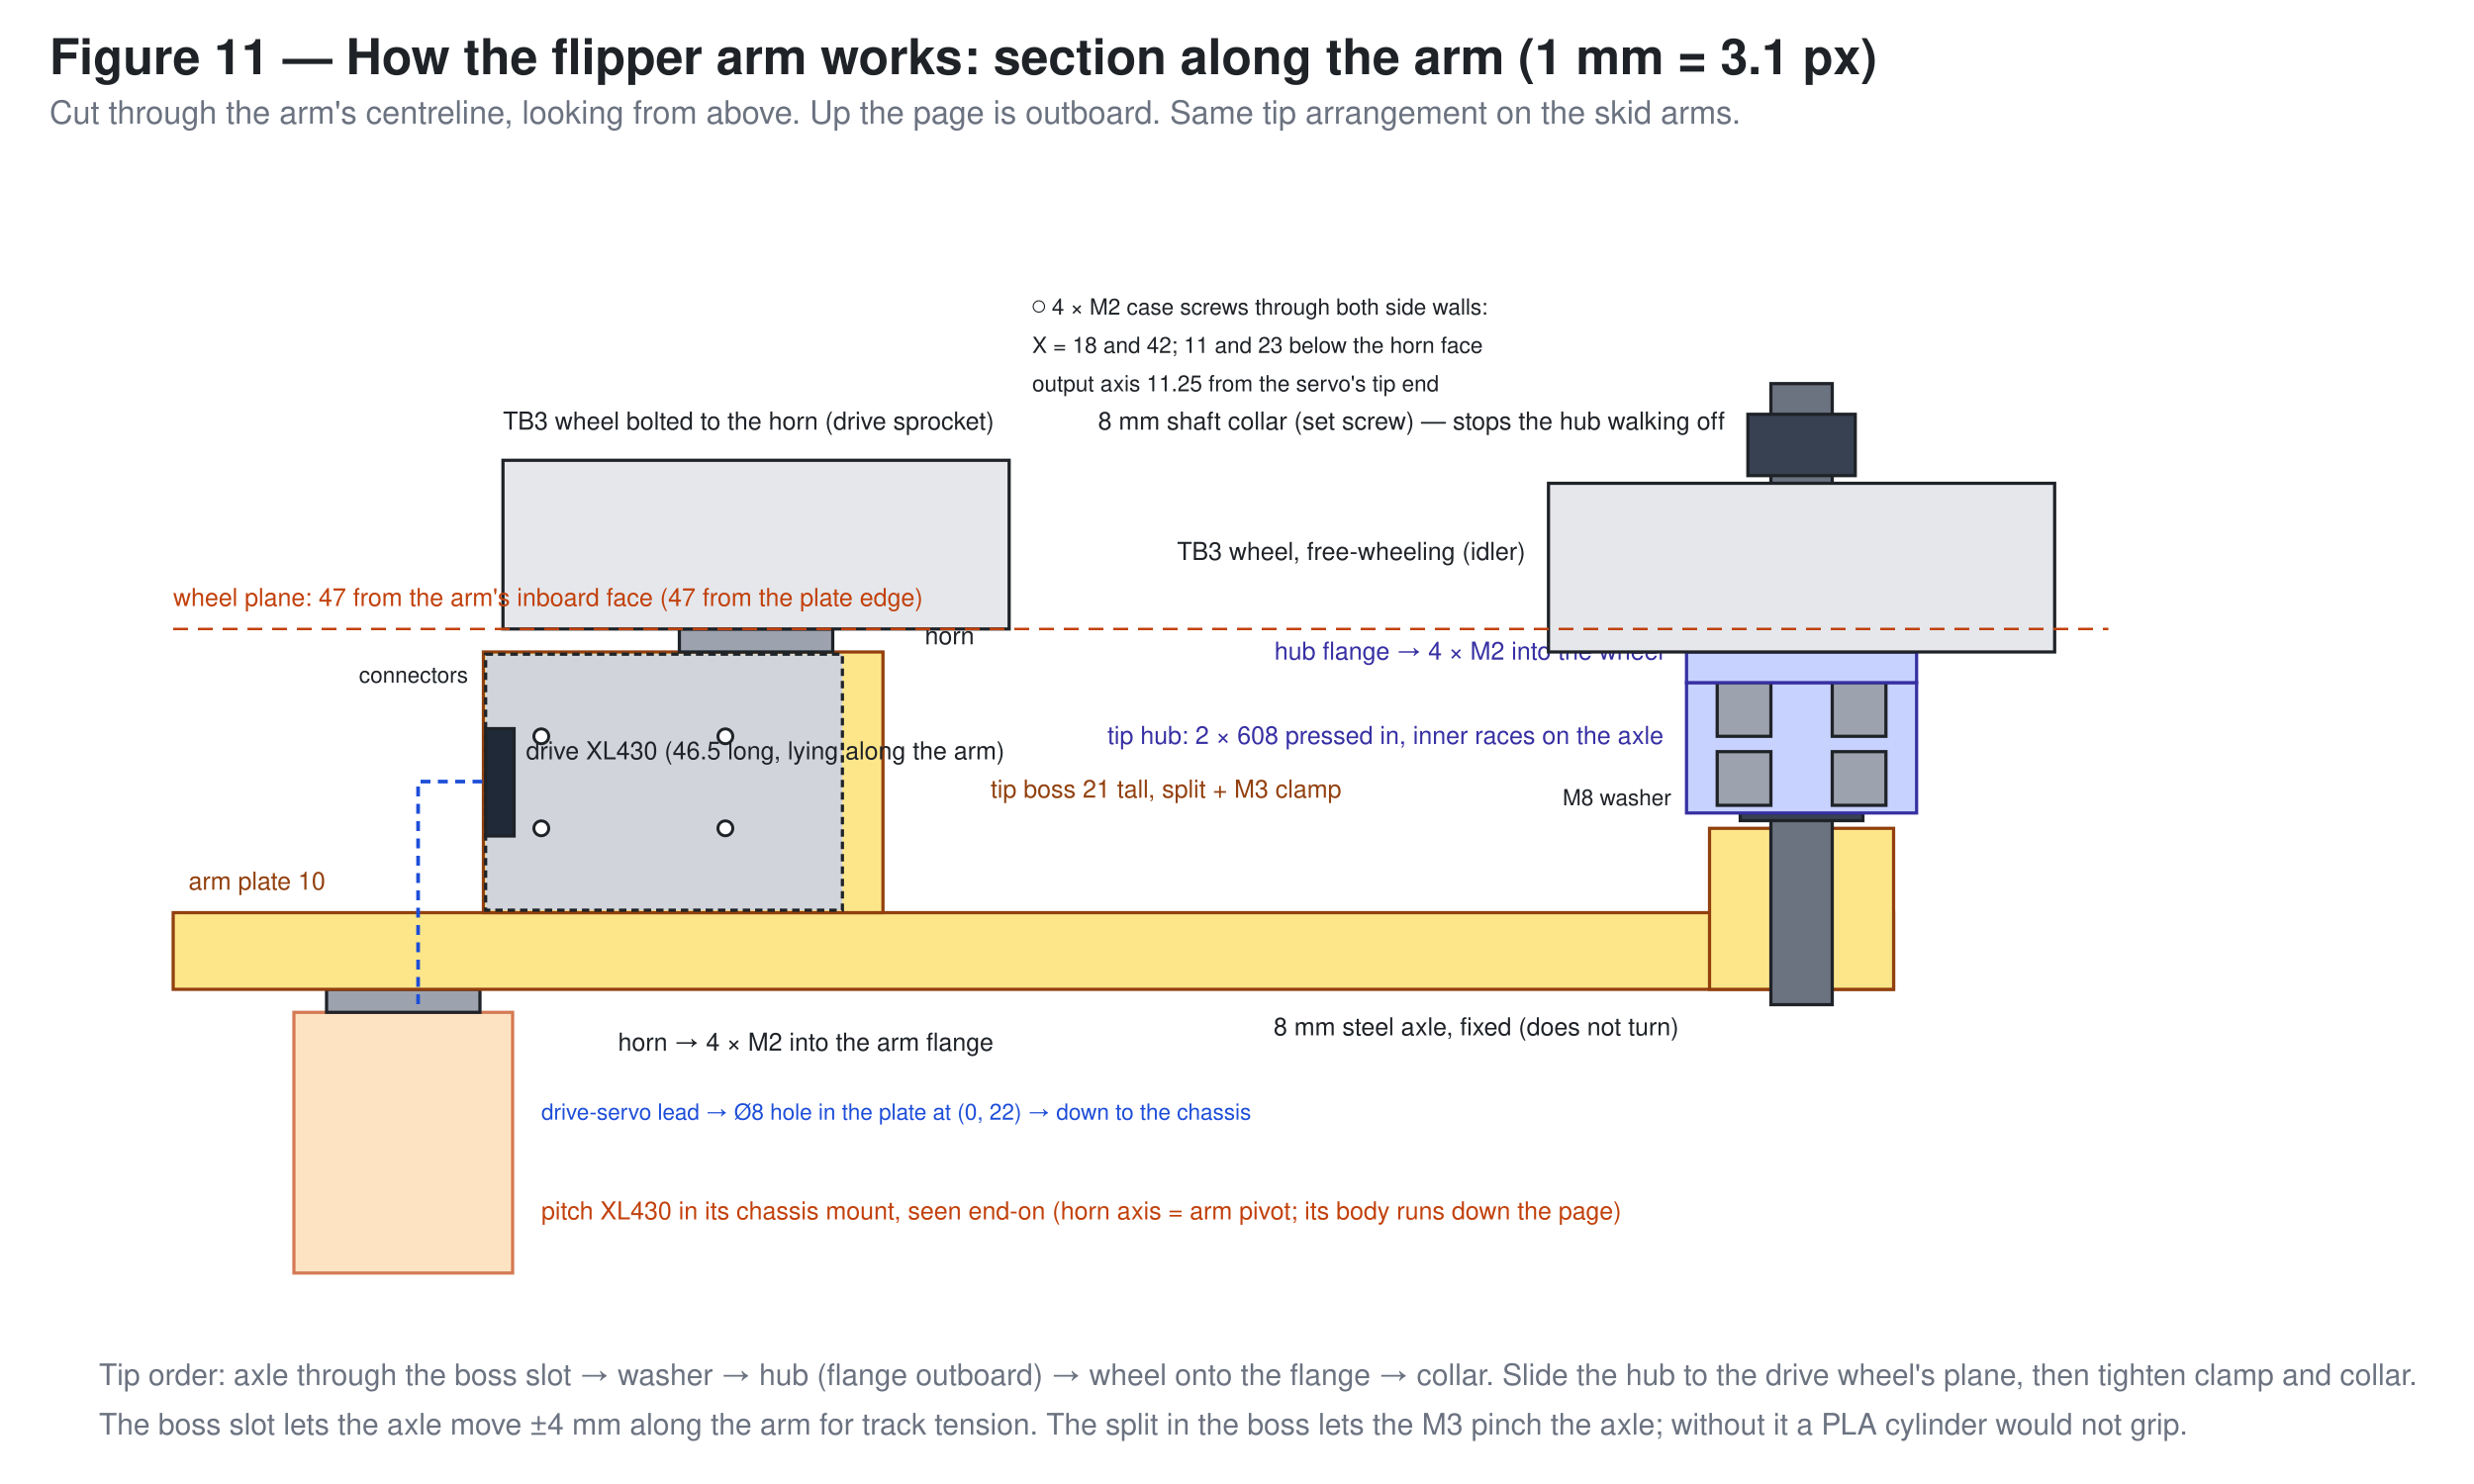
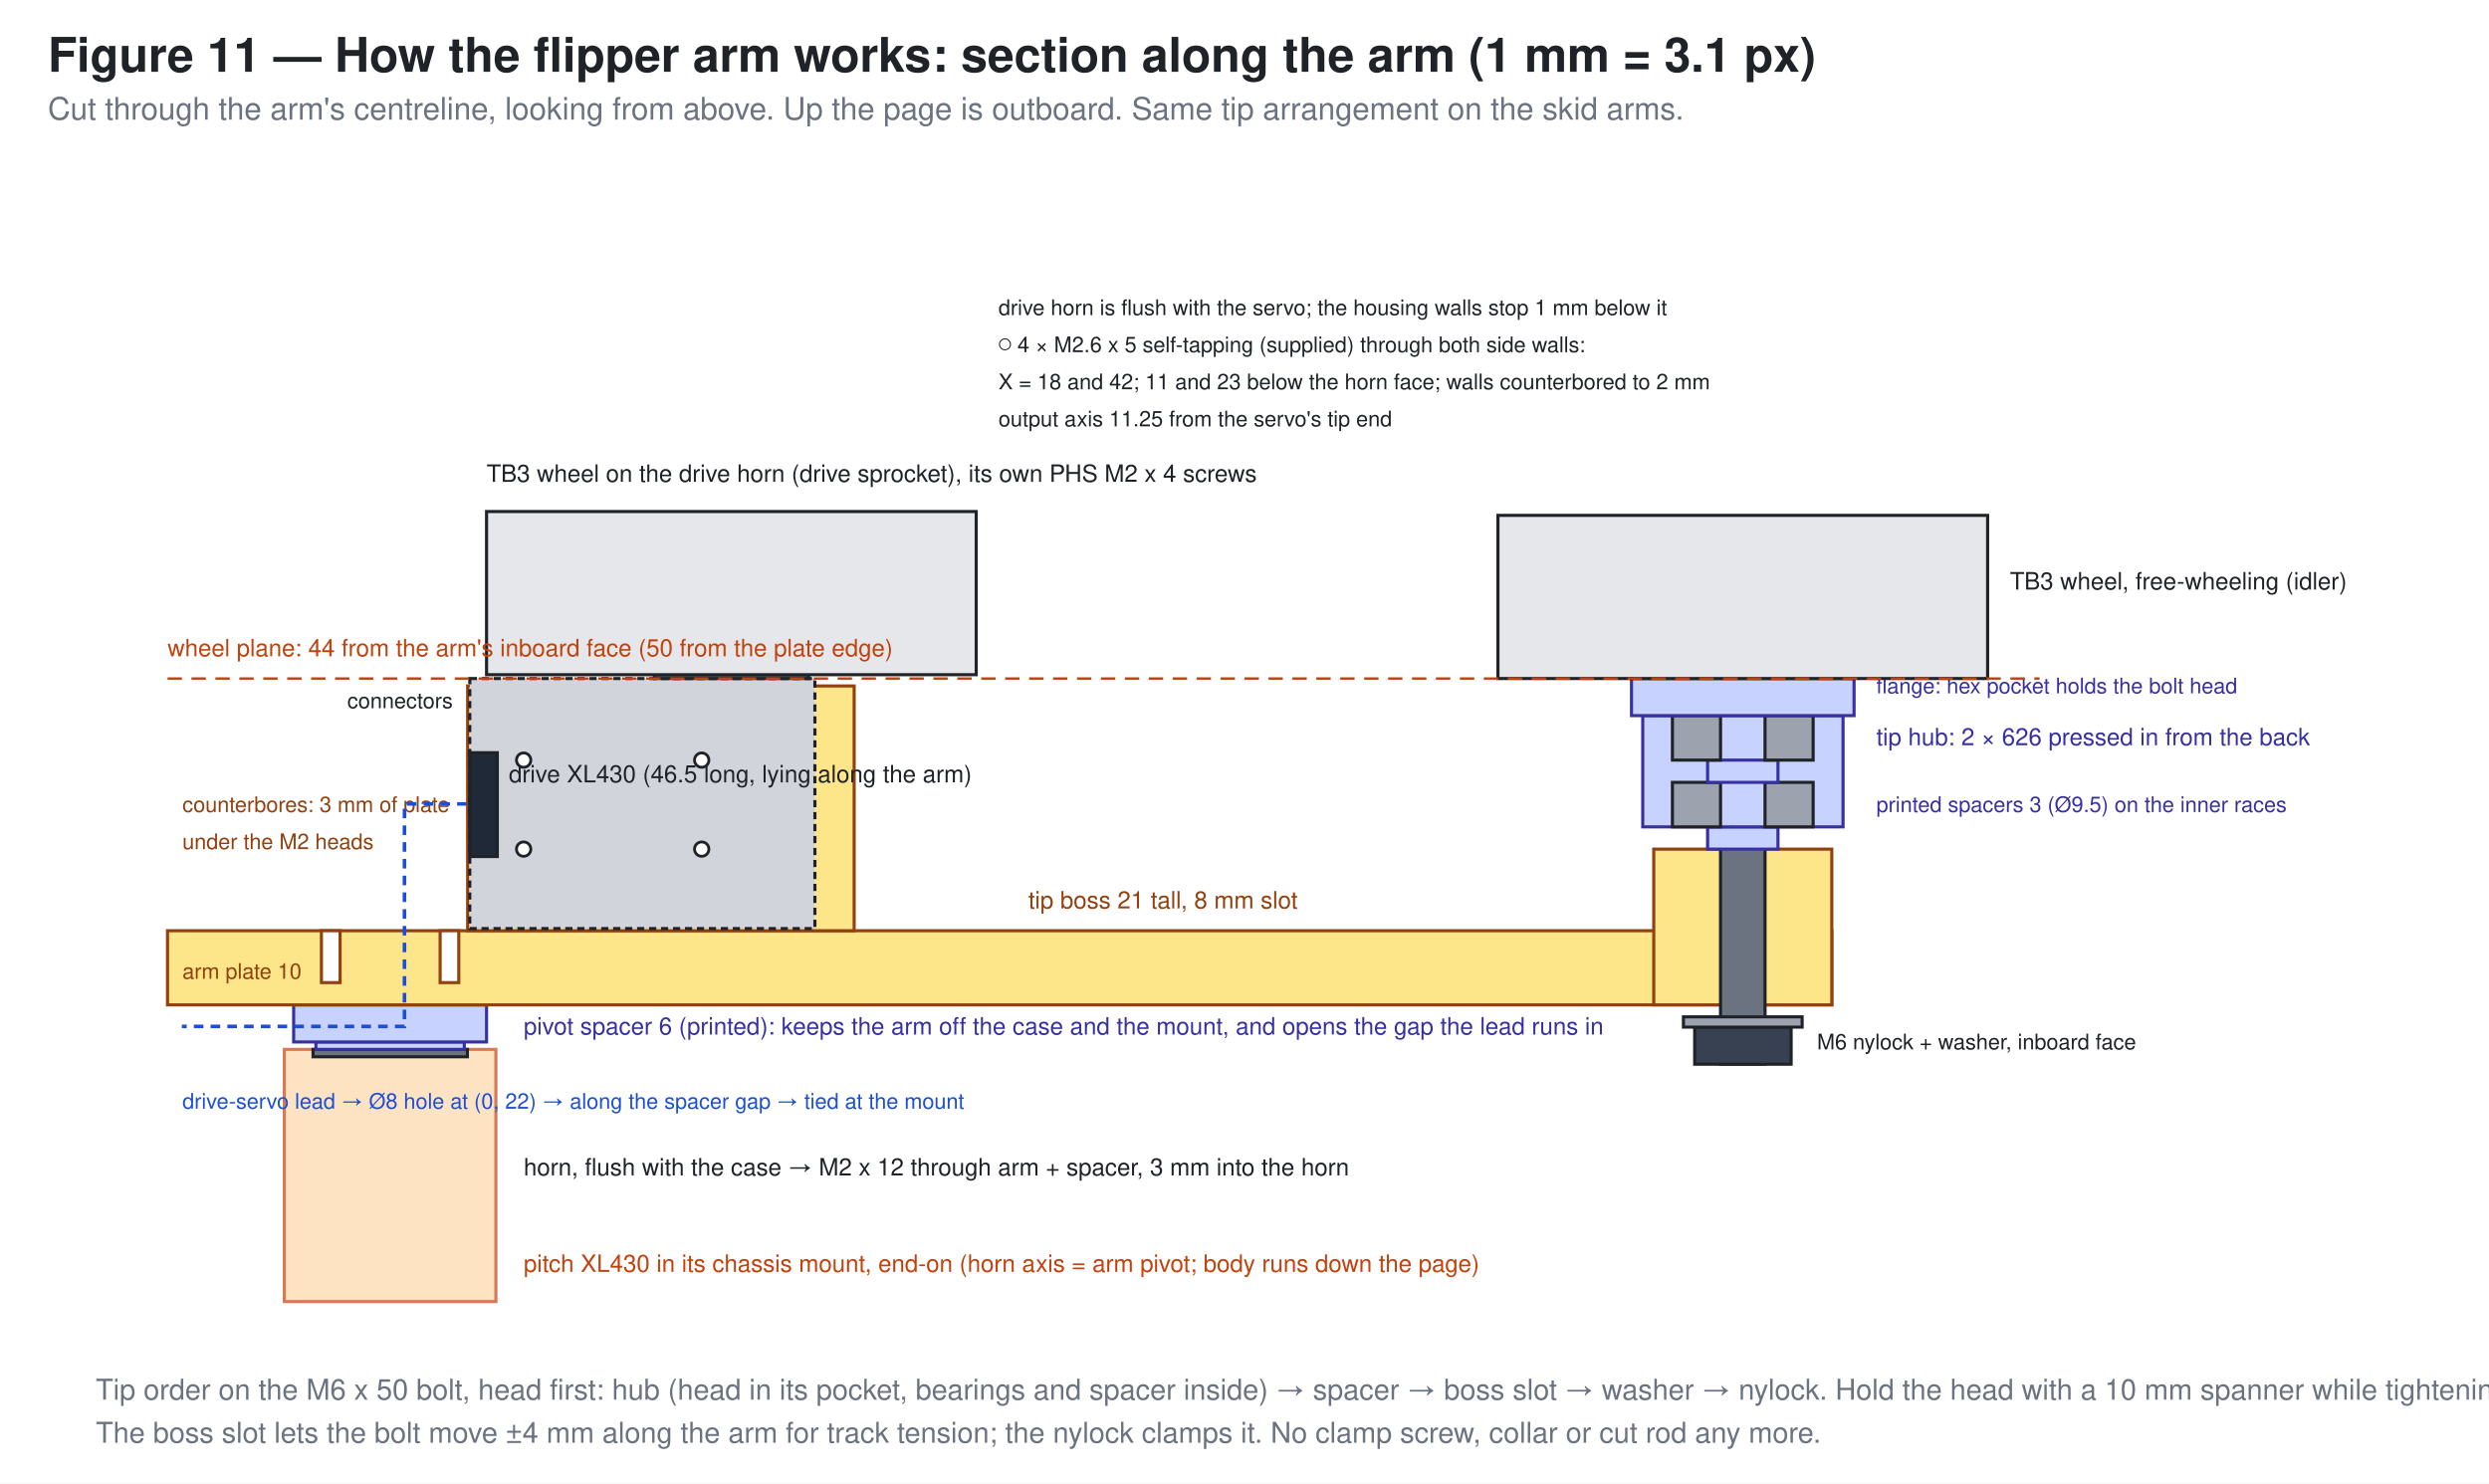
- <svg xmlns="http://www.w3.org/2000/svg" viewBox="0 0 1000 600" width="1000" height="600">
+ <svg xmlns="http://www.w3.org/2000/svg" viewBox="0 0 1040 620" width="1040" height="620">
  <rect width="100%" height="100%" fill="white" />
  <text x="20" y="30" font-family="Helvetica, Arial, sans-serif" font-size="20" font-weight="bold" fill="#1f2328">Figure 11 — How the flipper arm works: section along the arm (1 mm = 3.1 px)</text>
  <text x="20" y="50" font-family="Helvetica, Arial, sans-serif" font-size="13" fill="#6b7280">Cut through the arm's centreline, looking from above. Up the page is outboard. Same tip arrangement on the skid arms.</text>
-   <rect x="118.8" y="409.3" width="88.4" height="105.4" fill="#fed7aa" stroke="#c2410c" stroke-width="1.3" opacity="0.7" />
-   <text x="218.8" y="493.0" font-family="Helvetica, Arial, sans-serif" font-size="10" fill="#c2410c" text-anchor="start" font-weight="normal">pitch XL430 in its chassis mount, seen end-on (horn axis = arm pivot; its body runs down the page)</text>
-   <rect x="132.0" y="400.0" width="62.0" height="9.3" fill="#9ca3af" stroke="#1f2328" stroke-width="1.3" opacity="1" />
-   <text x="249.8" y="424.8" font-family="Helvetica, Arial, sans-serif" font-size="10" fill="#1f2328" text-anchor="start" font-weight="normal">horn → 4 × M2 into the arm flange</text>
-   <rect x="70.0" y="369.0" width="695.4" height="31.0" fill="#fde68a" stroke="#92400e" stroke-width="1.3" opacity="1" />
-   <rect x="195.4" y="263.6" width="161.5" height="105.4" fill="#fde68a" stroke="#92400e" stroke-width="1.3" opacity="1" />
-   <text x="76.2" y="359.7" font-family="Helvetica, Arial, sans-serif" font-size="10" fill="#92400e" text-anchor="start" font-weight="normal">arm plate 10</text>
-   <rect x="196.3" y="264.5" width="144.2" height="103.5" fill="#d1d5db" stroke="#1f2328" stroke-width="1.3" stroke-dasharray="3 2" opacity="1" />
-   <text x="212.6" y="307.0" font-family="Helvetica, Arial, sans-serif" font-size="10" fill="#1f2328" text-anchor="start" font-weight="normal">drive XL430 (46.5 long, lying along the arm)</text>
-   <rect x="196.3" y="294.6" width="11.5" height="43.4" fill="#1f2937" stroke="#1f2328" stroke-width="1.3" opacity="1" />
-   <text x="189.2" y="276.0" font-family="Helvetica, Arial, sans-serif" font-size="9" fill="#1f2328" text-anchor="end" font-weight="normal">connectors</text>
-   <path d="M 195 316 L 169 316 L 169 406" fill="none" stroke="#1d4ed8" stroke-width="1.5" stroke-dasharray="4 3" />
-   <text x="218.8" y="452.7" font-family="Helvetica, Arial, sans-serif" font-size="9" fill="#1d4ed8" text-anchor="start" font-weight="normal">drive-servo lead → Ø8 hole in the plate at (0, 22) → down to the chassis</text>
-   <rect x="274.6" y="254.3" width="62.0" height="9.3" fill="#9ca3af" stroke="#1f2328" stroke-width="1.3" opacity="1" />
-   <text x="373.8" y="260.5" font-family="Helvetica, Arial, sans-serif" font-size="10" fill="#1f2328" text-anchor="start" font-weight="normal">horn</text>
-   <rect x="203.3" y="186.1" width="204.6" height="68.2" fill="#e5e7eb" stroke="#1f2328" stroke-width="1.3" opacity="1" />
-   <text x="203.3" y="173.7" font-family="Helvetica, Arial, sans-serif" font-size="10" fill="#1f2328" text-anchor="start" font-weight="normal">TB3 wheel bolted to the horn (drive sprocket)</text>
-   <rect x="691.0" y="334.9" width="74.4" height="65.1" fill="#fde68a" stroke="#92400e" stroke-width="1.3" opacity="1" />
-   <text x="542.2" y="322.5" font-family="Helvetica, Arial, sans-serif" font-size="10" fill="#92400e" text-anchor="end" font-weight="normal">tip boss 21 tall, split + M3 clamp</text>
-   <rect x="715.8" y="155.1" width="24.8" height="251.1" fill="#6b7280" stroke="#1f2328" stroke-width="1.3" opacity="1" />
-   <text x="678.6" y="418.6" font-family="Helvetica, Arial, sans-serif" font-size="10" fill="#1f2328" text-anchor="end" font-weight="normal">8 mm steel axle, fixed (does not turn)</text>
-   <rect x="703.4" y="328.7" width="49.6" height="3.1" fill="#374151" stroke="#1f2328" stroke-width="1.3" opacity="1" />
-   <text x="675.5" y="325.6" font-family="Helvetica, Arial, sans-serif" font-size="9" fill="#1f2328" text-anchor="end" font-weight="normal">M8 washer</text>
-   <rect x="681.7" y="276.0" width="93.0" height="52.7" fill="#c7d2fe" stroke="#3730a3" stroke-width="1.3" opacity="1" />
-   <rect x="694.1" y="303.9" width="21.7" height="21.7" fill="#9ca3af" stroke="#1f2328" stroke-width="1.3" opacity="1" />
-   <rect x="740.6" y="303.9" width="21.7" height="21.7" fill="#9ca3af" stroke="#1f2328" stroke-width="1.3" opacity="1" />
-   <rect x="694.1" y="276.0" width="21.7" height="21.7" fill="#9ca3af" stroke="#1f2328" stroke-width="1.3" opacity="1" />
-   <rect x="740.6" y="276.0" width="21.7" height="21.7" fill="#9ca3af" stroke="#1f2328" stroke-width="1.3" opacity="1" />
-   <rect x="681.7" y="263.6" width="93.0" height="12.4" fill="#c7d2fe" stroke="#3730a3" stroke-width="1.3" opacity="1" />
-   <text x="672.4" y="300.8" font-family="Helvetica, Arial, sans-serif" font-size="10" fill="#3730a3" text-anchor="end" font-weight="normal">tip hub: 2 × 608 pressed in, inner races on the axle</text>
-   <text x="672.4" y="266.7" font-family="Helvetica, Arial, sans-serif" font-size="10" fill="#3730a3" text-anchor="end" font-weight="normal">hub flange → 4 × M2 into the wheel</text>
-   <rect x="625.9" y="195.4" width="204.6" height="68.2" fill="#e5e7eb" stroke="#1f2328" stroke-width="1.3" opacity="1" />
-   <text x="616.6" y="226.4" font-family="Helvetica, Arial, sans-serif" font-size="10" fill="#1f2328" text-anchor="end" font-weight="normal">TB3 wheel, free-wheeling (idler)</text>
-   <rect x="706.5" y="167.5" width="43.4" height="24.8" fill="#374151" stroke="#1f2328" stroke-width="1.3" opacity="1" />
-   <text x="697.2" y="173.7" font-family="Helvetica, Arial, sans-serif" font-size="10" fill="#1f2328" text-anchor="end" font-weight="normal">8 mm shaft collar (set screw) — stops the hub walking off</text>
-   <circle cx="293.2" cy="334.9" r="3" fill="white" stroke="#1f2328" stroke-width="1.2" />
-   <circle cx="293.2" cy="297.7" r="3" fill="white" stroke="#1f2328" stroke-width="1.2" />
-   <circle cx="218.8" cy="334.9" r="3" fill="white" stroke="#1f2328" stroke-width="1.2" />
-   <circle cx="218.8" cy="297.7" r="3" fill="white" stroke="#1f2328" stroke-width="1.2" />
-   <text x="417.2" y="127.2" font-family="Helvetica, Arial, sans-serif" font-size="9" fill="#1f2328" text-anchor="start" font-weight="normal">○ 4 × M2 case screws through both side walls:</text>
-   <text x="417.2" y="142.7" font-family="Helvetica, Arial, sans-serif" font-size="9" fill="#1f2328" text-anchor="start" font-weight="normal">X = 18 and 42; 11 and 23 below the horn face</text>
-   <text x="417.2" y="158.2" font-family="Helvetica, Arial, sans-serif" font-size="9" fill="#1f2328" text-anchor="start" font-weight="normal">output axis 11.25 from the servo's tip end</text>
-   <line x1="70.0" y1="254.3" x2="852.215" y2="254.3" stroke="#c2410c" stroke-width="1" stroke-dasharray="6 4" />
-   <text x="70.0" y="245.0" font-family="Helvetica, Arial, sans-serif" font-size="10" fill="#c2410c" text-anchor="start" font-weight="normal">wheel plane: 47 from the arm's inboard face (47 from the plate edge)</text>
-   <text x="40" y="560" font-family="Helvetica, Arial, sans-serif" font-size="12" fill="#6b7280">Tip order: axle through the boss slot → washer → hub (flange outboard) → wheel onto the flange → collar. Slide the hub to the drive wheel's plane, then tighten clamp and collar.</text>
-   <text x="40" y="580" font-family="Helvetica, Arial, sans-serif" font-size="12" fill="#6b7280">The boss slot lets the axle move ±4 mm along the arm for track tension. The split in the boss lets the M3 pinch the axle; without it a PLA cylinder would not grip.</text>
+   <rect x="118.8" y="438.6" width="88.4" height="105.4" fill="#fed7aa" stroke="#c2410c" stroke-width="1.3" opacity="0.7" />
+   <text x="218.8" y="531.6" font-family="Helvetica, Arial, sans-serif" font-size="10" fill="#c2410c" text-anchor="start" font-weight="normal">pitch XL430 in its chassis mount, end-on (horn axis = arm pivot; body runs down the page)</text>
+   <rect x="130.8" y="438.6" width="64.5" height="3.1" fill="#6b7280" stroke="#1f2328" stroke-width="1.3" opacity="1" />
+   <text x="218.8" y="491.3" font-family="Helvetica, Arial, sans-serif" font-size="10" fill="#1f2328" text-anchor="start" font-weight="normal">horn, flush with the case → M2 x 12 through arm + spacer, 3 mm into the horn</text>
+   <rect x="132.0" y="435.5" width="62.0" height="3.1" fill="#c7d2fe" stroke="#3730a3" stroke-width="1.3" opacity="1" />
+   <rect x="122.7" y="420.0" width="80.6" height="15.5" fill="#c7d2fe" stroke="#3730a3" stroke-width="1.3" opacity="1" />
+   <text x="218.8" y="432.4" font-family="Helvetica, Arial, sans-serif" font-size="10" fill="#3730a3" text-anchor="start" font-weight="normal">pivot spacer 6 (printed): keeps the arm off the case and the mount, and opens the gap the lead runs in</text>
+   <rect x="70.0" y="389.0" width="695.4" height="31.0" fill="#fde68a" stroke="#92400e" stroke-width="1.3" opacity="1" />
+   <rect x="195.4" y="286.7" width="161.5" height="102.3" fill="#fde68a" stroke="#92400e" stroke-width="1.3" opacity="1" />
+   <text x="76.2" y="409.1" font-family="Helvetica, Arial, sans-serif" font-size="9" fill="#92400e" text-anchor="start" font-weight="normal">arm plate 10</text>
+   <rect x="134.3" y="389.0" width="7.8" height="21.7" fill="white" stroke="#92400e" stroke-width="1.3" opacity="1" />
+   <rect x="183.9" y="389.0" width="7.8" height="21.7" fill="white" stroke="#92400e" stroke-width="1.3" opacity="1" />
+   <text x="76.2" y="339.4" font-family="Helvetica, Arial, sans-serif" font-size="9" fill="#92400e" text-anchor="start" font-weight="normal">counterbores: 3 mm of plate</text>
+   <text x="76.2" y="354.9" font-family="Helvetica, Arial, sans-serif" font-size="9" fill="#92400e" text-anchor="start" font-weight="normal">under the M2 heads</text>
+   <rect x="196.3" y="283.6" width="144.2" height="104.5" fill="#d1d5db" stroke="#1f2328" stroke-width="1.3" stroke-dasharray="3 2" opacity="1" />
+   <text x="212.6" y="327.0" font-family="Helvetica, Arial, sans-serif" font-size="10" fill="#1f2328" text-anchor="start" font-weight="normal">drive XL430 (46.5 long, lying along the arm)</text>
+   <rect x="196.3" y="314.6" width="11.5" height="43.4" fill="#1f2937" stroke="#1f2328" stroke-width="1.3" opacity="1" />
+   <text x="189.2" y="296.0" font-family="Helvetica, Arial, sans-serif" font-size="9" fill="#1f2328" text-anchor="end" font-weight="normal">connectors</text>
+   <path d="M 195 336 L 169 336 L 169 429 L 76 429" fill="none" stroke="#1d4ed8" stroke-width="1.5" stroke-dasharray="4 3" />
+   <text x="76.2" y="463.4" font-family="Helvetica, Arial, sans-serif" font-size="9" fill="#1d4ed8" text-anchor="start" font-weight="normal">drive-servo lead → Ø8 hole at (0, 22) → along the spacer gap → tied at the mount</text>
+   <rect x="273.4" y="282.0" width="64.5" height="1.6" fill="#6b7280" stroke="#1f2328" stroke-width="1.3" opacity="1" />
+   <text x="417.2" y="131.7" font-family="Helvetica, Arial, sans-serif" font-size="9" fill="#1f2328" text-anchor="start" font-weight="normal">drive horn is flush with the servo; the housing walls stop 1 mm below it</text>
+   <rect x="203.3" y="213.8" width="204.6" height="68.2" fill="#e5e7eb" stroke="#1f2328" stroke-width="1.3" opacity="1" />
+   <text x="203.3" y="201.4" font-family="Helvetica, Arial, sans-serif" font-size="10" fill="#1f2328" text-anchor="start" font-weight="normal">TB3 wheel on the drive horn (drive sprocket), its own PHS M2 x 4 screws</text>
+   <rect x="691.0" y="354.9" width="74.4" height="65.1" fill="#fde68a" stroke="#92400e" stroke-width="1.3" opacity="1" />
+   <text x="542.2" y="379.7" font-family="Helvetica, Arial, sans-serif" font-size="10" fill="#92400e" text-anchor="end" font-weight="normal">tip boss 21 tall, 8 mm slot</text>
+   <rect x="718.9" y="296.0" width="18.6" height="148.8" fill="#6b7280" stroke="#1f2328" stroke-width="1.3" opacity="1" />
+   <rect x="712.7" y="285.1" width="31.0" height="12.4" fill="#374151" stroke="#1f2328" stroke-width="1.3" opacity="1" />
+   <rect x="708.1" y="429.3" width="40.3" height="15.5" fill="#374151" stroke="#1f2328" stroke-width="1.3" opacity="1" />
+   <rect x="703.4" y="425.0" width="49.6" height="4.3" fill="#9ca3af" stroke="#1f2328" stroke-width="1.3" opacity="1" />
+   <text x="759.2" y="438.6" font-family="Helvetica, Arial, sans-serif" font-size="9" fill="#1f2328" text-anchor="start" font-weight="normal">M6 nylock + washer, inboard face</text>
+   <rect x="713.5" y="345.6" width="29.4" height="9.3" fill="#c7d2fe" stroke="#3730a3" stroke-width="1.3" opacity="1" />
+   <rect x="686.4" y="299.1" width="83.7" height="46.5" fill="#c7d2fe" stroke="#3730a3" stroke-width="1.3" opacity="1" />
+   <rect x="698.8" y="327.0" width="20.1" height="18.6" fill="#9ca3af" stroke="#1f2328" stroke-width="1.3" opacity="1" />
+   <rect x="737.5" y="327.0" width="20.1" height="18.6" fill="#9ca3af" stroke="#1f2328" stroke-width="1.3" opacity="1" />
+   <rect x="713.5" y="317.7" width="29.4" height="9.3" fill="#c7d2fe" stroke="#3730a3" stroke-width="1.3" opacity="1" />
+   <rect x="698.8" y="299.1" width="20.1" height="18.6" fill="#9ca3af" stroke="#1f2328" stroke-width="1.3" opacity="1" />
+   <rect x="737.5" y="299.1" width="20.1" height="18.6" fill="#9ca3af" stroke="#1f2328" stroke-width="1.3" opacity="1" />
+   <rect x="681.7" y="283.6" width="93.0" height="15.5" fill="#c7d2fe" stroke="#3730a3" stroke-width="1.3" opacity="1" />
+   <text x="784.0" y="339.4" font-family="Helvetica, Arial, sans-serif" font-size="9" fill="#3730a3" text-anchor="start" font-weight="normal">printed spacers 3 (Ø9.5) on the inner races</text>
+   <text x="784.0" y="311.5" font-family="Helvetica, Arial, sans-serif" font-size="10" fill="#3730a3" text-anchor="start" font-weight="normal">tip hub: 2 × 626 pressed in from the back</text>
+   <text x="784.0" y="289.8" font-family="Helvetica, Arial, sans-serif" font-size="9" fill="#3730a3" text-anchor="start" font-weight="normal">flange: hex pocket holds the bolt head</text>
+   <rect x="625.9" y="215.4" width="204.6" height="68.2" fill="#e5e7eb" stroke="#1f2328" stroke-width="1.3" opacity="1" />
+   <text x="839.8" y="246.4" font-family="Helvetica, Arial, sans-serif" font-size="10" fill="#1f2328" text-anchor="start" font-weight="normal">TB3 wheel, free-wheeling (idler)</text>
+   <circle cx="293.2" cy="354.9" r="3" fill="white" stroke="#1f2328" stroke-width="1.2" />
+   <circle cx="293.2" cy="317.7" r="3" fill="white" stroke="#1f2328" stroke-width="1.2" />
+   <circle cx="218.8" cy="354.9" r="3" fill="white" stroke="#1f2328" stroke-width="1.2" />
+   <circle cx="218.8" cy="317.7" r="3" fill="white" stroke="#1f2328" stroke-width="1.2" />
+   <text x="417.2" y="147.2" font-family="Helvetica, Arial, sans-serif" font-size="9" fill="#1f2328" text-anchor="start" font-weight="normal">○ 4 × M2.6 x 5 self-tapping (supplied) through both side walls:</text>
+   <text x="417.2" y="162.7" font-family="Helvetica, Arial, sans-serif" font-size="9" fill="#1f2328" text-anchor="start" font-weight="normal">X = 18 and 42; 11 and 23 below the horn face; walls counterbored to 2 mm</text>
+   <text x="417.2" y="178.2" font-family="Helvetica, Arial, sans-serif" font-size="9" fill="#1f2328" text-anchor="start" font-weight="normal">output axis 11.25 from the servo's tip end</text>
+   <line x1="70.0" y1="283.6" x2="852.215" y2="283.6" stroke="#c2410c" stroke-width="1" stroke-dasharray="6 4" />
+   <text x="70.0" y="274.3" font-family="Helvetica, Arial, sans-serif" font-size="10" fill="#c2410c" text-anchor="start" font-weight="normal">wheel plane: 44 from the arm's inboard face (50 from the plate edge)</text>
+   <text x="40" y="585" font-family="Helvetica, Arial, sans-serif" font-size="12" fill="#6b7280">Tip order on the M6 x 50 bolt, head first: hub (head in its pocket, bearings and spacer inside) → spacer → boss slot → washer → nylock. Hold the head with a 10 mm spanner while tightening.</text>
+   <text x="40" y="603" font-family="Helvetica, Arial, sans-serif" font-size="12" fill="#6b7280">The boss slot lets the bolt move ±4 mm along the arm for track tension; the nylock clamps it. No clamp screw, collar or cut rod any more.</text>
</svg>
